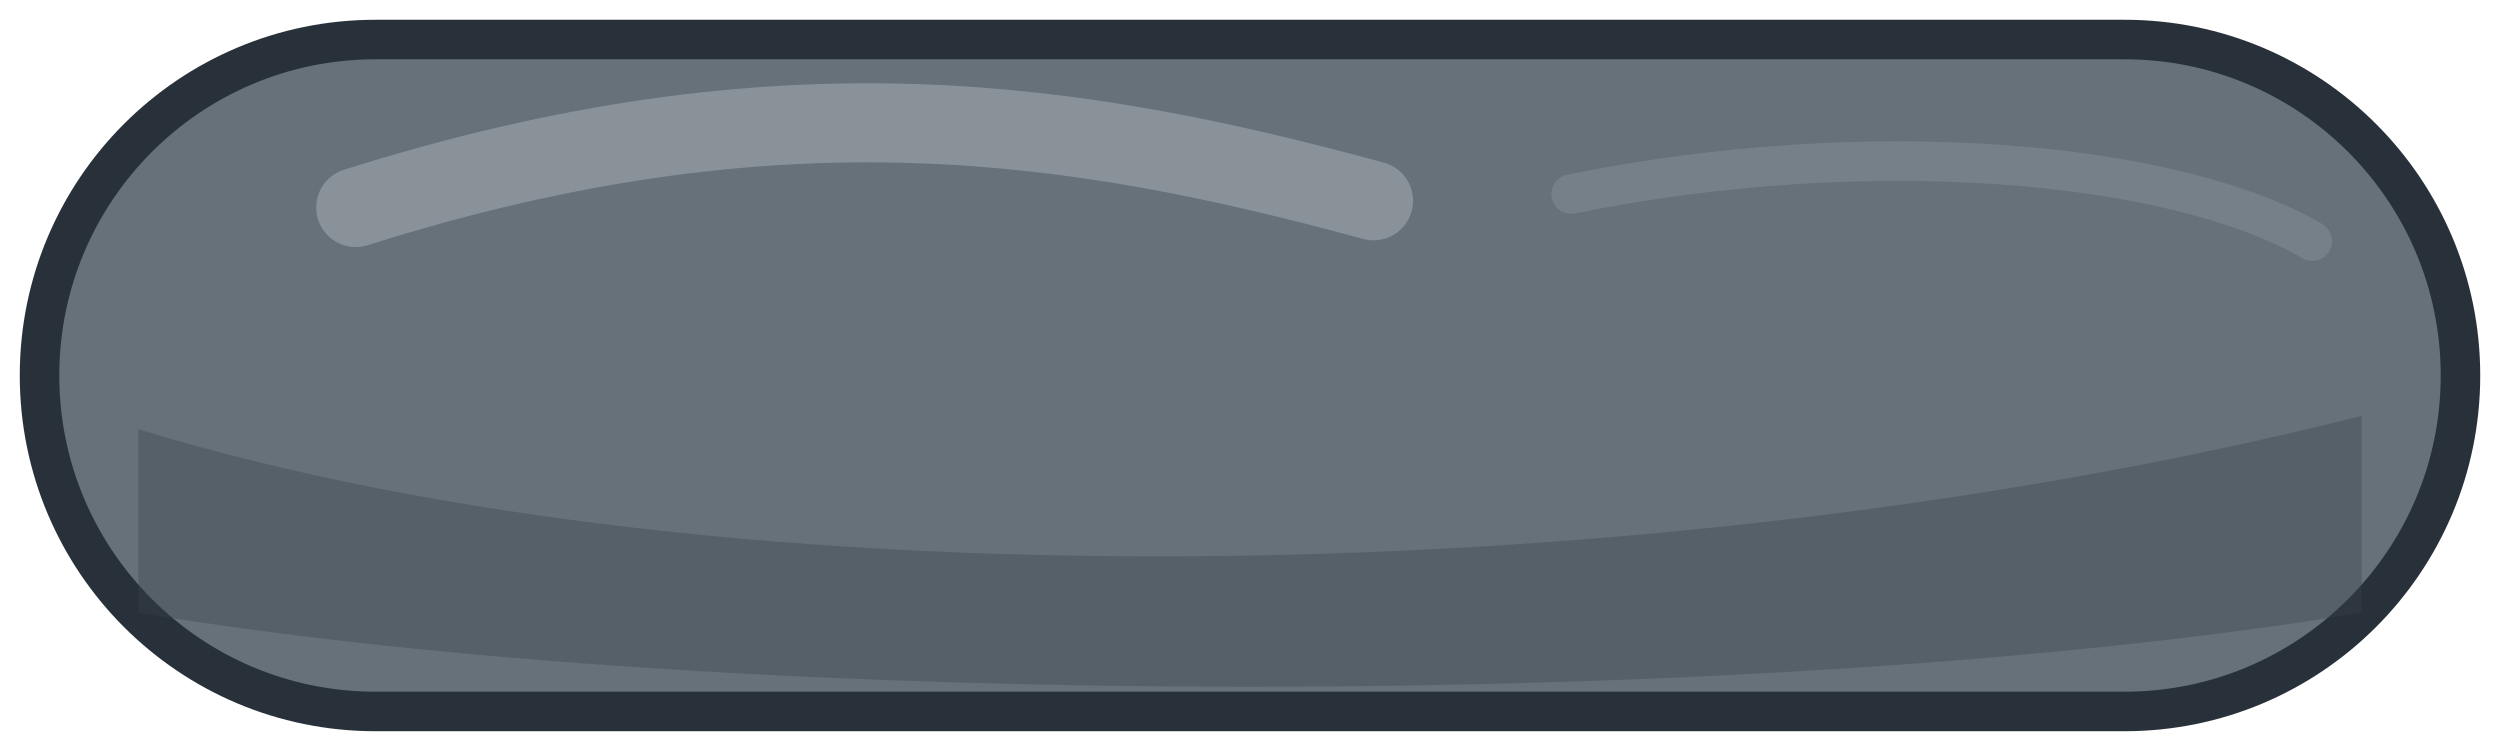
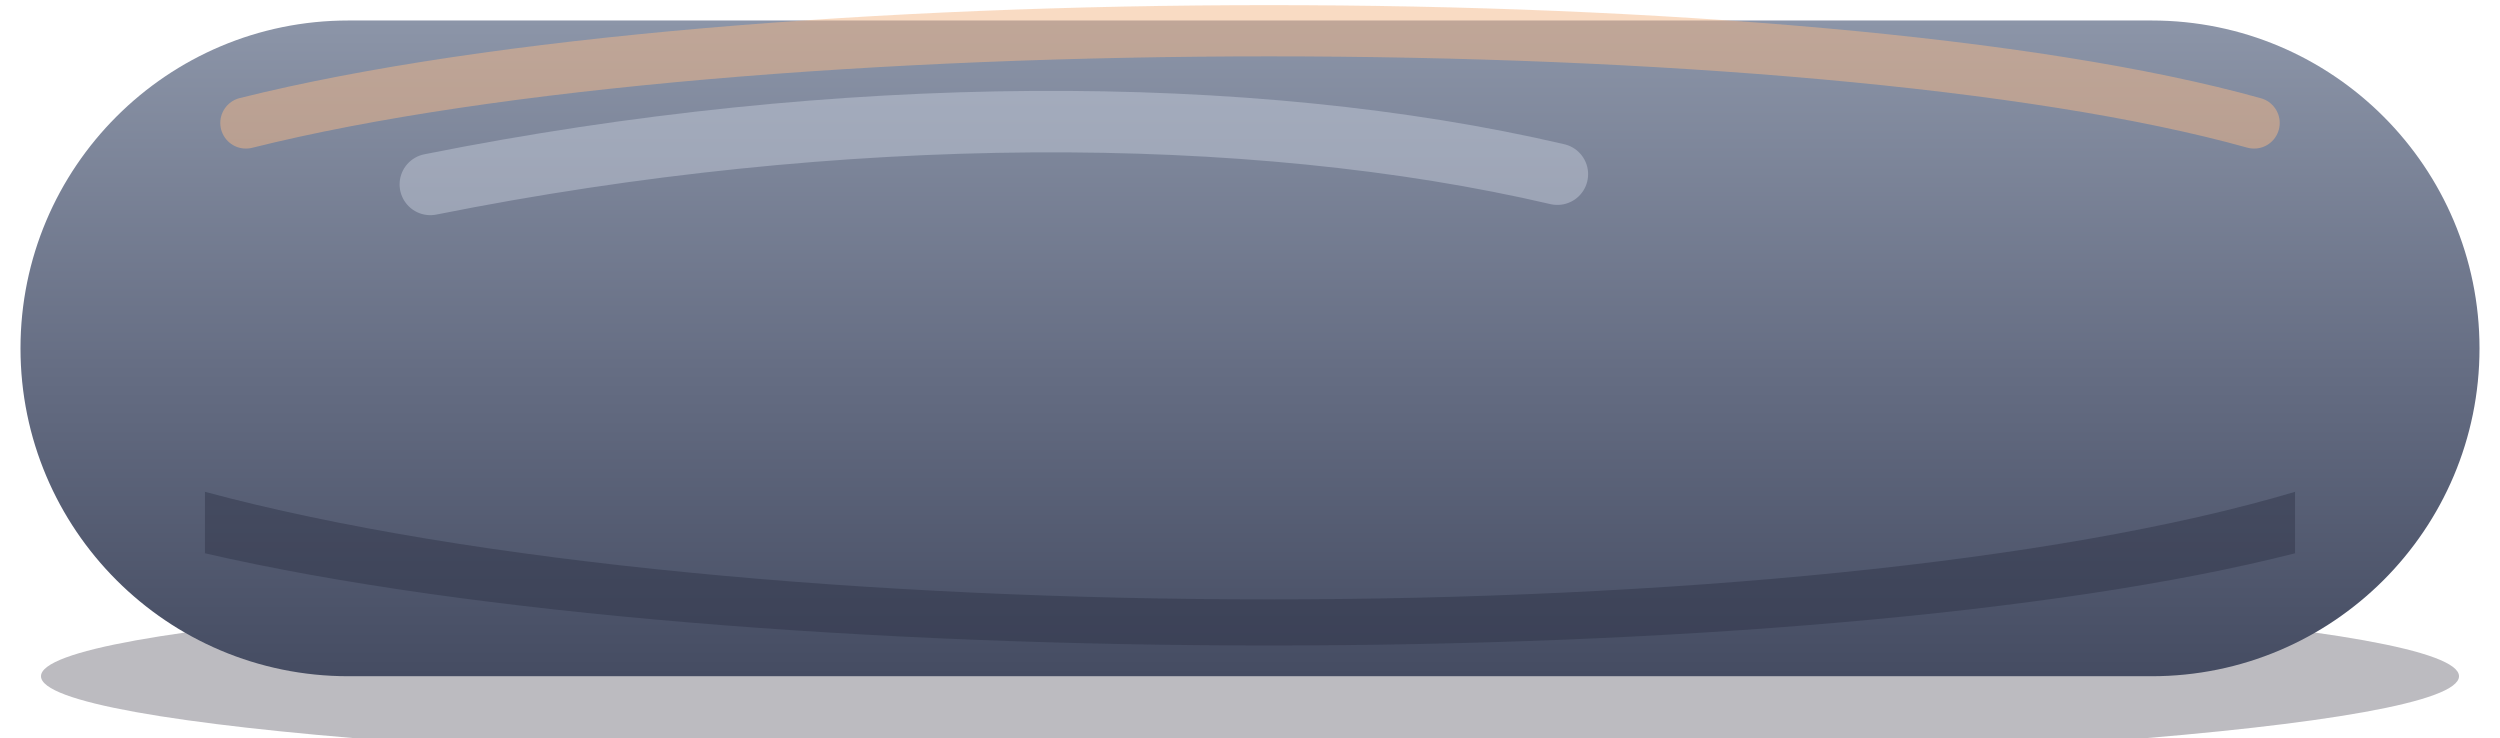
- <svg xmlns="http://www.w3.org/2000/svg" width="253" height="76" viewBox="-4 -4 253 76" role="img">
-   <rect x="0" y="0" width="245" height="68" rx="34" fill="#66717A" stroke="#28313A" stroke-width="4" />
-   <path d="M10,39.44 C70,57.8 165,55.76 235,38.08 L235,58 C175,68 70,68 10,58 Z" fill="#38404A" opacity=".35" />
-   <path d="M32,17 C75,3.4 105,8.16 135,16.32" fill="none" stroke="#A8ADB2" stroke-width="8" stroke-linecap="round" opacity=".55" />
-   <path d="M155,15.64 C185,9.52 216,12.24 230,20.4" fill="none" stroke="#A8ADB2" stroke-width="4" stroke-linecap="round" opacity=".25" />
+ <svg xmlns="http://www.w3.org/2000/svg" width="244" height="72" viewBox="-2 -2 244 72" role="img">
+   <defs>
+     <linearGradient id="g" x1="0" y1="0" x2="0" y2="1">
+       <stop offset="0%" stop-color="#8C95A8" />
+       <stop offset="55%" stop-color="#646C82" />
+       <stop offset="100%" stop-color="#454C62" />
+     </linearGradient>
+   </defs>
+   <ellipse cx="120" cy="64" rx="118" ry="9" fill="#0E0A1C" opacity="0.28" />
+   <rect x="0" y="0" width="240" height="64" rx="32" fill="url(#g)" />
+   <path d="M22,10 C70,-2 175,-2 218,10" fill="none" stroke="#F4B888" stroke-width="5" stroke-linecap="round" opacity="0.5" />
+   <path d="M40,16 C80,8 120,8 150,15" fill="none" stroke="#C9D0DE" stroke-width="6" stroke-linecap="round" opacity="0.45" />
+   <path d="M18,46 C70,60 175,60 222,46 L222,52 C175,64 70,64 18,52 Z" fill="#2C3145" opacity="0.45" />
</svg>
